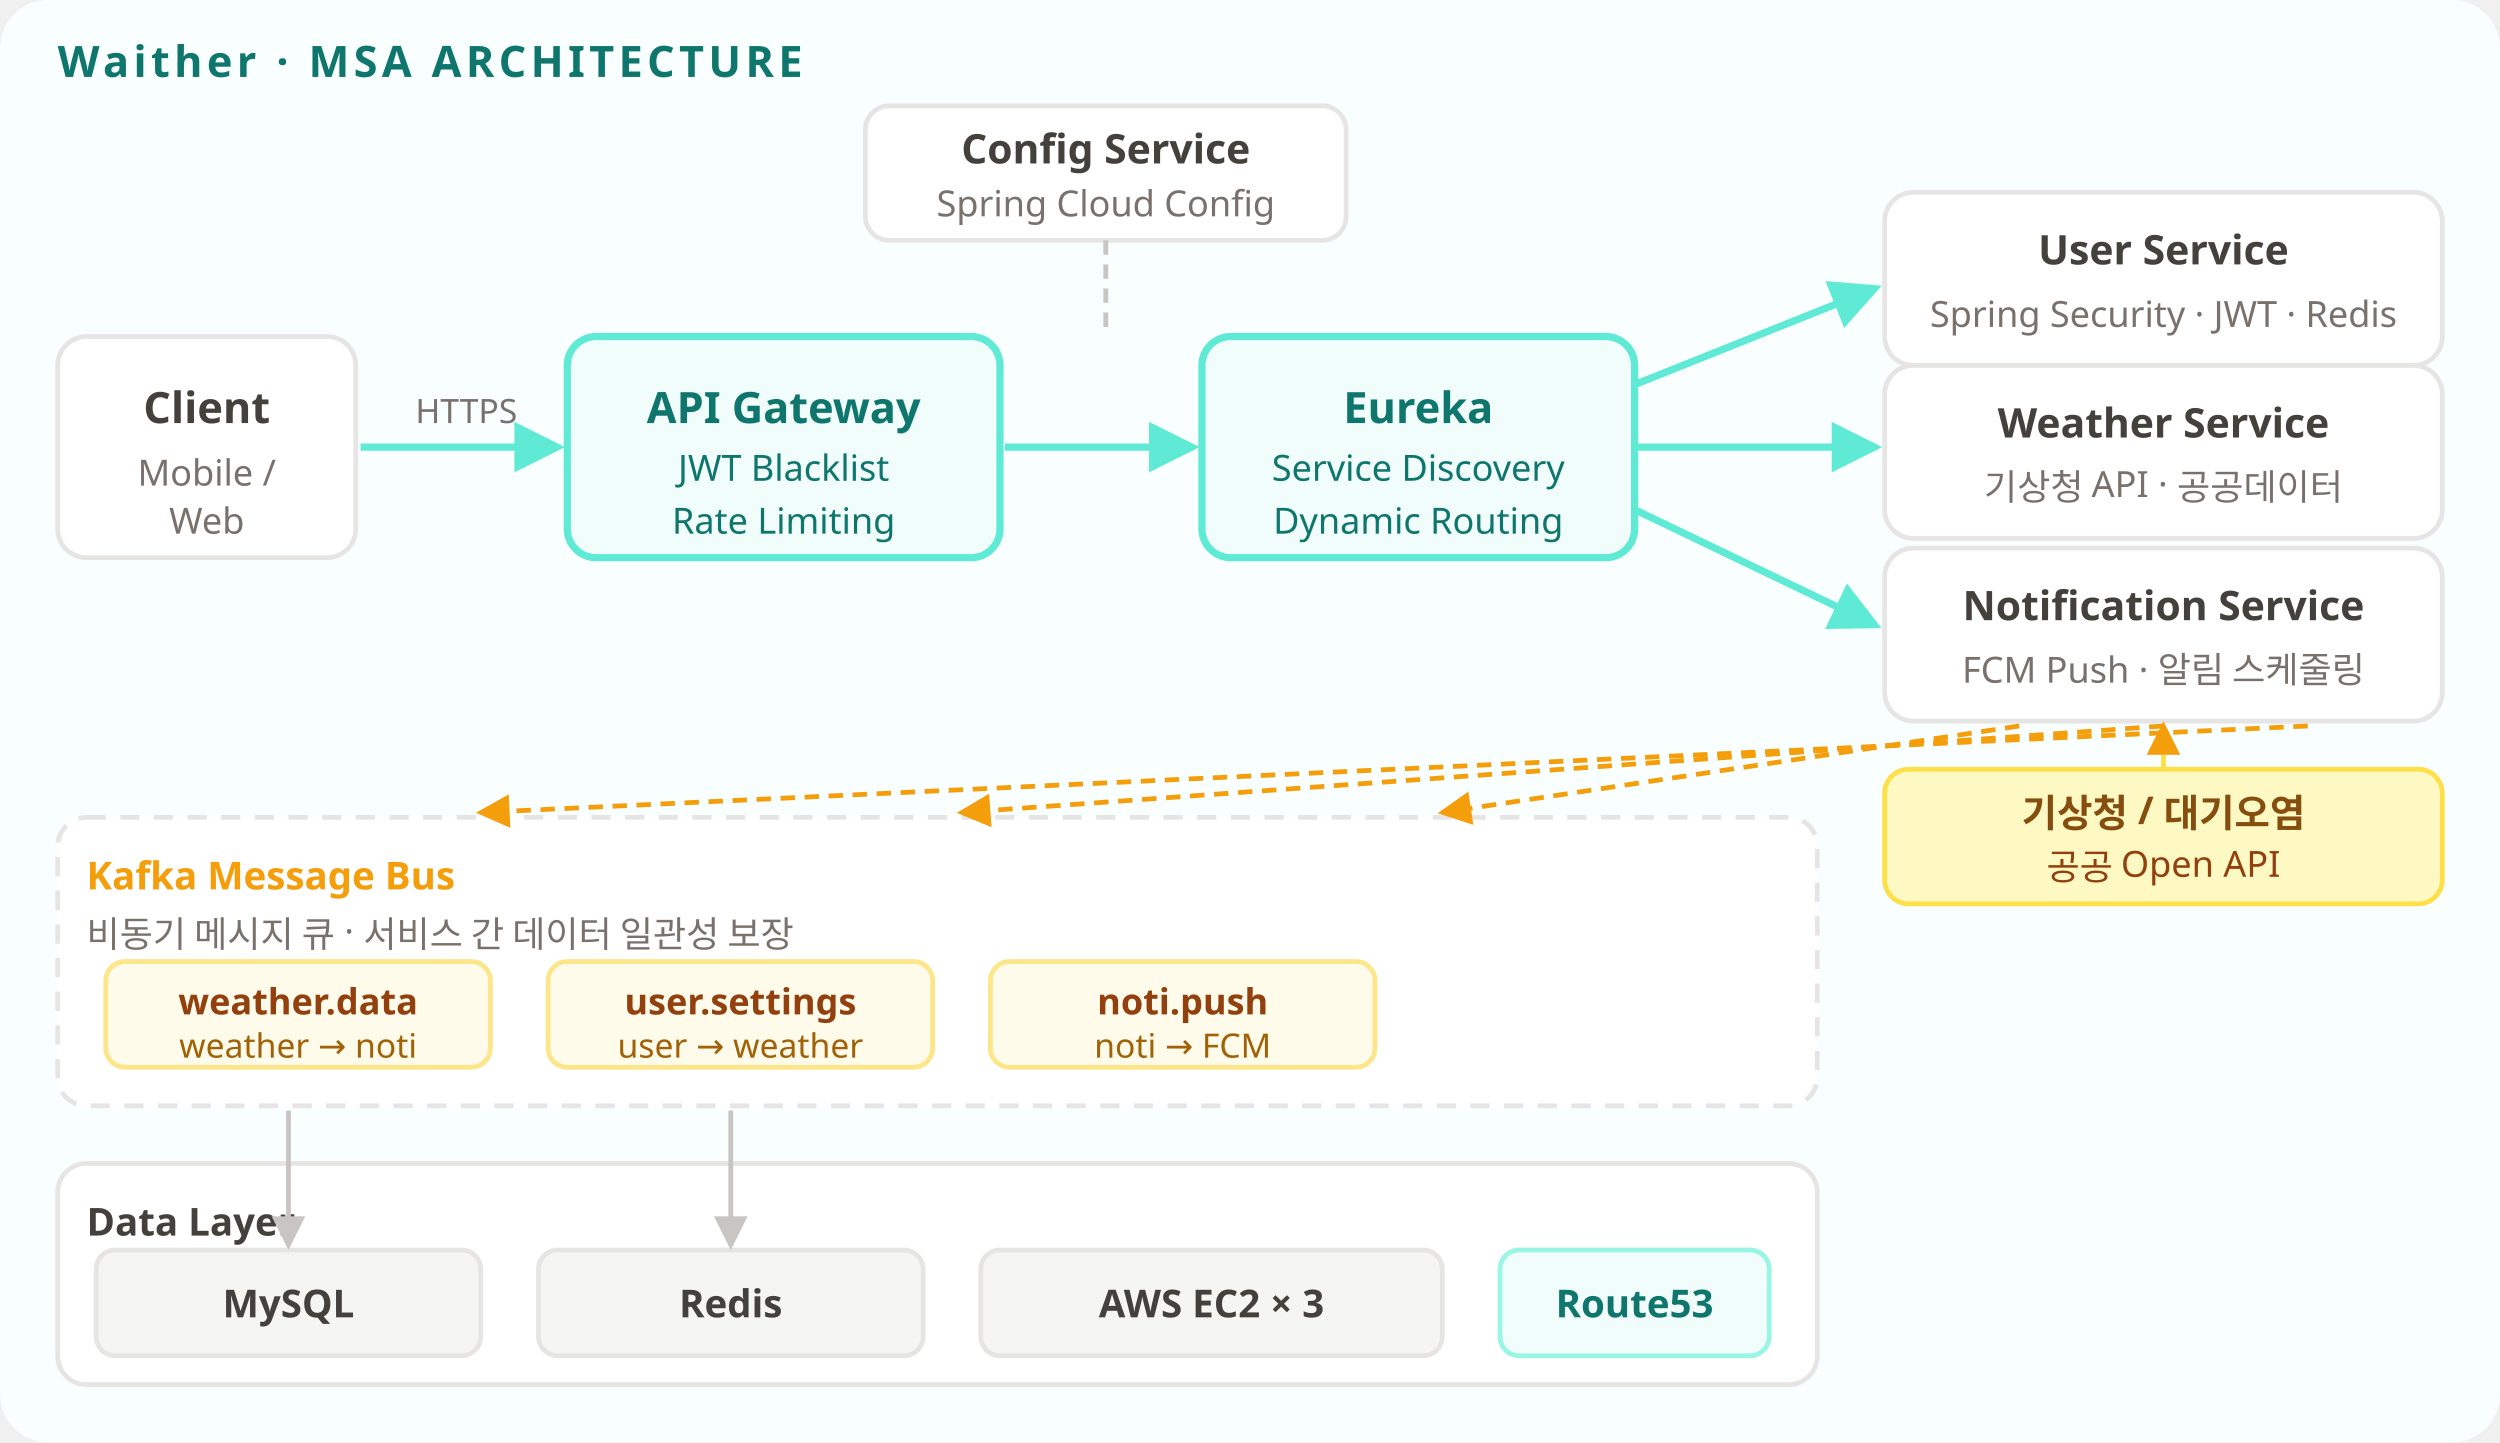
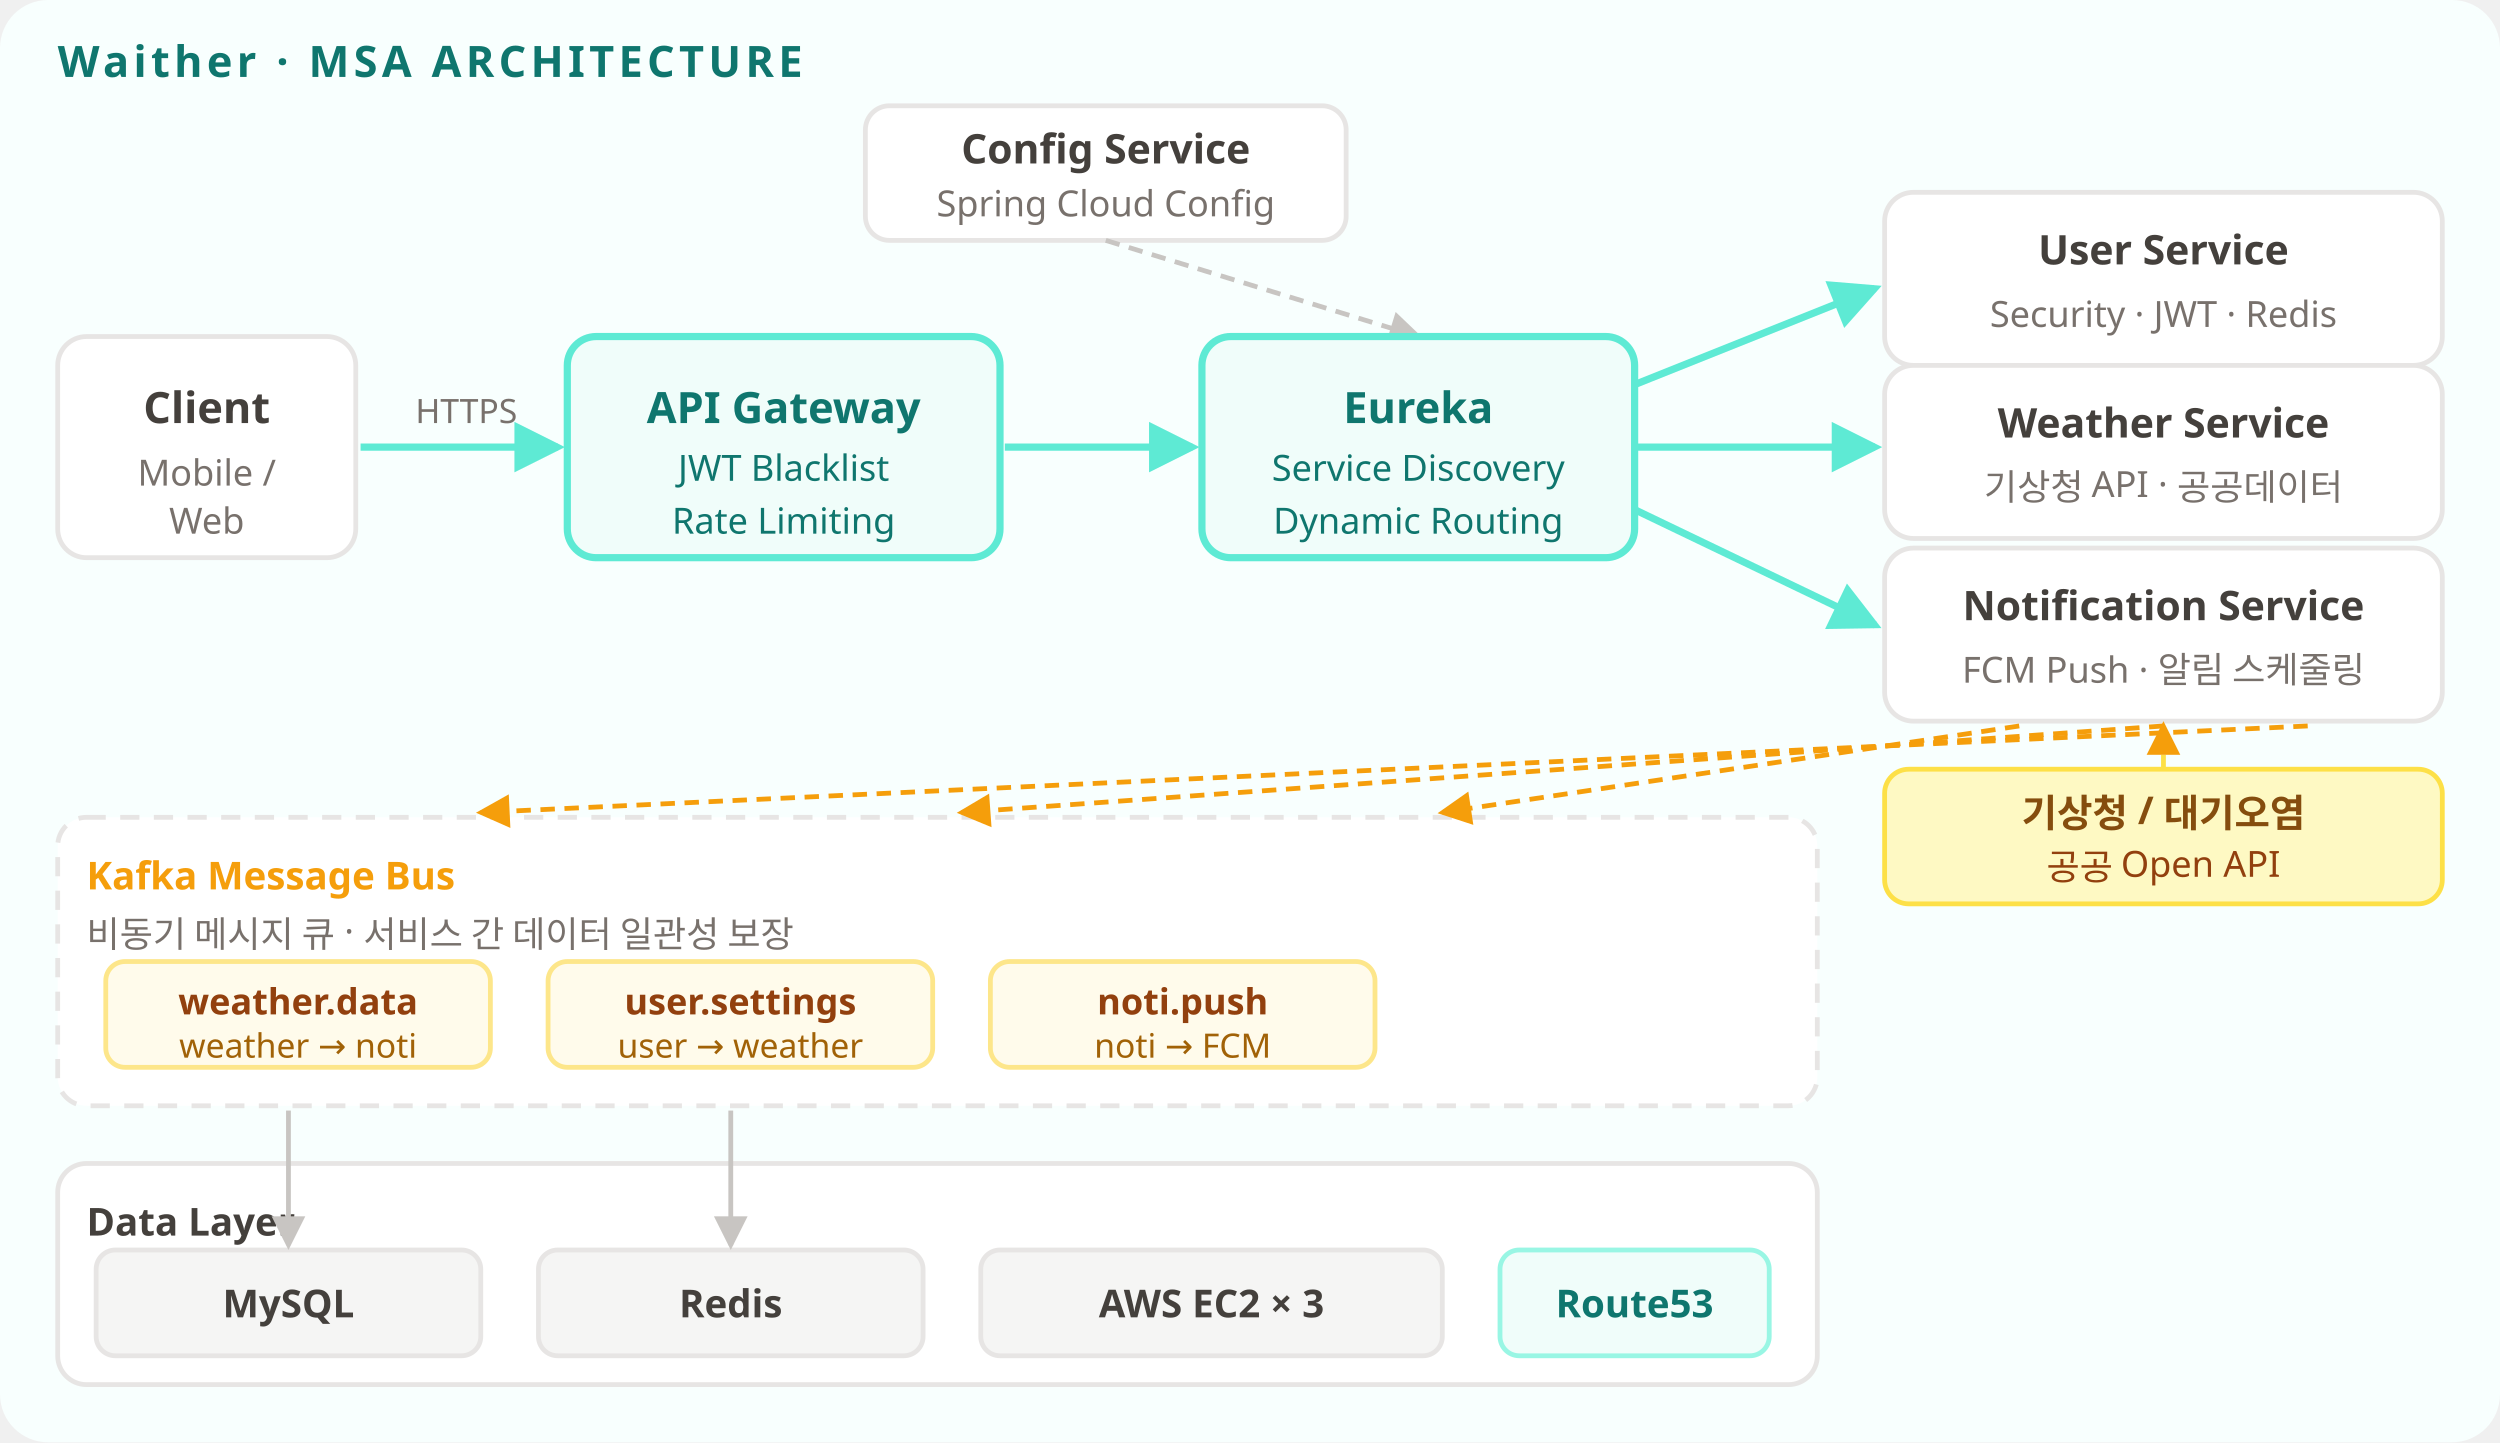
<svg xmlns="http://www.w3.org/2000/svg" viewBox="0 0 520 300" font-family="'Pretendard Variable',Pretendard,system-ui,sans-serif">
  <defs>
    <marker id="a" markerWidth="7" markerHeight="7" refX="6" refY="3.5" orient="auto">
      <path d="M0,0 L0,7 L7,3.5 z" fill="#5eead4" />
    </marker>
    <marker id="b" markerWidth="7" markerHeight="7" refX="6" refY="3.5" orient="auto">
      <path d="M0,0 L0,7 L7,3.5 z" fill="#c8c5c2" />
    </marker>
    <marker id="k" markerWidth="7" markerHeight="7" refX="6" refY="3.5" orient="auto">
      <path d="M0,0 L0,7 L7,3.5 z" fill="#f59e0b" />
    </marker>
  </defs>
  <rect width="520" height="300" fill="#f8fffe" rx="10" />
  <text x="12" y="16" font-size="9" font-weight="700" fill="#0f766e" letter-spacing=".1em">Waither · MSA ARCHITECTURE</text>
  <rect x="180" y="22" width="100" height="28" rx="5" fill="white" stroke="#e7e5e4" />
  <text x="230" y="34" text-anchor="middle" font-size="8.5" font-weight="600" fill="#44403c">Config Service</text>
  <text x="230" y="45" text-anchor="middle" font-size="7.5" fill="#78716c">Spring Cloud Config</text>
-   <line x1="230" y1="50" x2="230" y2="68" stroke="#c8c5c2" stroke-width="1" stroke-dasharray="3,2" />
+   <line x1="230" y1="50" x2="295" y2="70" stroke="#c8c5c2" stroke-width="1" stroke-dasharray="3,2" marker-end="url(#b)" />
  <rect x="12" y="70" width="62" height="46" rx="6" fill="white" stroke="#e7e5e4" />
  <text x="43" y="88" text-anchor="middle" font-size="9" font-weight="700" fill="#44403c">Client</text>
  <text x="43" y="101" text-anchor="middle" font-size="7.5" fill="#78716c">Mobile /</text>
  <text x="43" y="111" text-anchor="middle" font-size="7.5" fill="#78716c">Web</text>
  <line x1="75" y1="93" x2="116" y2="93" stroke="#5eead4" stroke-width="1.5" marker-end="url(#a)" />
  <text x="97" y="88" text-anchor="middle" font-size="7" fill="#78716c">HTTPS</text>
  <rect x="118" y="70" width="90" height="46" rx="6" fill="#f0fdfa" stroke="#5eead4" stroke-width="1.5" />
  <text x="163" y="88" text-anchor="middle" font-size="9" font-weight="700" fill="#0f766e">API Gateway</text>
  <text x="163" y="100" text-anchor="middle" font-size="7.5" fill="#0f766e">JWT Blacklist</text>
  <text x="163" y="111" text-anchor="middle" font-size="7.5" fill="#0f766e">Rate Limiting</text>
  <line x1="209" y1="93" x2="248" y2="93" stroke="#5eead4" stroke-width="1.5" marker-end="url(#a)" />
  <rect x="250" y="70" width="90" height="46" rx="6" fill="#f0fdfa" stroke="#5eead4" stroke-width="1.5" />
  <text x="295" y="88" text-anchor="middle" font-size="9" font-weight="700" fill="#0f766e">Eureka</text>
  <text x="295" y="100" text-anchor="middle" font-size="7.5" fill="#0f766e">Service Discovery</text>
  <text x="295" y="111" text-anchor="middle" font-size="7.5" fill="#0f766e">Dynamic Routing</text>
  <line x1="340" y1="80" x2="390" y2="60" stroke="#5eead4" stroke-width="1.5" marker-end="url(#a)" />
  <line x1="340" y1="93" x2="390" y2="93" stroke="#5eead4" stroke-width="1.5" marker-end="url(#a)" />
  <line x1="340" y1="106" x2="390" y2="130" stroke="#5eead4" stroke-width="1.5" marker-end="url(#a)" />
  <rect x="392" y="40" width="116" height="36" rx="6" fill="white" stroke="#e7e5e4" />
  <text x="450" y="55" text-anchor="middle" font-size="8.5" font-weight="600" fill="#44403c">User Service</text>
-   <text x="450" y="68" text-anchor="middle" font-size="7.5" fill="#78716c">Spring Security · JWT · Redis</text>
+   <text x="450" y="68" text-anchor="middle" font-size="7.5" fill="#78716c">Security · JWT · Redis</text>
  <rect x="392" y="76" width="116" height="36" rx="6" fill="white" stroke="#e7e5e4" />
  <text x="450" y="91" text-anchor="middle" font-size="8.5" font-weight="600" fill="#44403c">Weather Service</text>
  <text x="450" y="104" text-anchor="middle" font-size="7.5" fill="#78716c">기상청 API · 공공데이터</text>
  <rect x="392" y="114" width="116" height="36" rx="6" fill="white" stroke="#e7e5e4" />
  <text x="450" y="129" text-anchor="middle" font-size="8.5" font-weight="600" fill="#44403c">Notification Service</text>
  <text x="450" y="142" text-anchor="middle" font-size="7.5" fill="#78716c">FCM Push · 알림 스케줄링</text>
  <rect x="392" y="160" width="116" height="28" rx="5" fill="#fef9c3" stroke="#fde047" stroke-width="1" />
  <text x="450" y="172" text-anchor="middle" font-size="8" font-weight="600" fill="#854d0e">기상청 / 대기오염</text>
  <text x="450" y="183" text-anchor="middle" font-size="7.5" fill="#92400e">공공 Open API</text>
  <line x1="450" y1="160" x2="450" y2="151" stroke="#fde047" stroke-width="1" stroke-dasharray="3,2" marker-end="url(#k)" />
  <rect x="12" y="170" width="366" height="60" rx="6" fill="white" stroke="#e7e5e4" stroke-dasharray="4,3" />
  <text x="18" y="185" font-size="8" font-weight="700" fill="#f59e0b">Kafka Message Bus</text>
  <text x="18" y="197" font-size="7.5" fill="#78716c">비동기 메시지 큐 · 서비스 간 데이터 일관성 보장</text>
  <rect x="22" y="200" width="80" height="22" rx="4" fill="#fffbeb" stroke="#fde68a" />
  <text x="62" y="211" text-anchor="middle" font-size="7.5" font-weight="600" fill="#92400e">weather.data</text>
  <text x="62" y="220" text-anchor="middle" font-size="7" fill="#a16207">weather → noti</text>
  <rect x="114" y="200" width="80" height="22" rx="4" fill="#fffbeb" stroke="#fde68a" />
  <text x="154" y="211" text-anchor="middle" font-size="7.5" font-weight="600" fill="#92400e">user.settings</text>
  <text x="154" y="220" text-anchor="middle" font-size="7" fill="#a16207">user → weather</text>
  <rect x="206" y="200" width="80" height="22" rx="4" fill="#fffbeb" stroke="#fde68a" />
  <text x="246" y="211" text-anchor="middle" font-size="7.5" font-weight="600" fill="#92400e">noti.push</text>
  <text x="246" y="220" text-anchor="middle" font-size="7" fill="#a16207">noti → FCM</text>
  <line x1="420" y1="151" x2="300" y2="169" stroke="#f59e0b" stroke-width="1" stroke-dasharray="3,2" marker-end="url(#k)" />
  <line x1="450" y1="151" x2="200" y2="169" stroke="#f59e0b" stroke-width="1" stroke-dasharray="3,2" marker-end="url(#k)" />
  <line x1="480" y1="151" x2="100" y2="169" stroke="#f59e0b" stroke-width="1" stroke-dasharray="3,2" marker-end="url(#k)" />
  <rect x="12" y="242" width="366" height="46" rx="6" fill="white" stroke="#e7e5e4" />
  <text x="18" y="257" font-size="8" font-weight="700" fill="#44403c">Data Layer</text>
  <rect x="20" y="260" width="80" height="22" rx="4" fill="#f5f5f4" stroke="#e7e5e4" />
  <text x="60" y="274" text-anchor="middle" font-size="8" font-weight="600" fill="#44403c">MySQL</text>
  <rect x="112" y="260" width="80" height="22" rx="4" fill="#f5f5f4" stroke="#e7e5e4" />
  <text x="152" y="274" text-anchor="middle" font-size="8" font-weight="600" fill="#44403c">Redis</text>
  <rect x="204" y="260" width="96" height="22" rx="4" fill="#f5f5f4" stroke="#e7e5e4" />
  <text x="252" y="274" text-anchor="middle" font-size="8" font-weight="600" fill="#44403c">AWS EC2 × 3</text>
  <rect x="312" y="260" width="56" height="22" rx="4" fill="#f0fdfa" stroke="#99f6e4" />
  <text x="340" y="274" text-anchor="middle" font-size="8" font-weight="600" fill="#0f766e">Route53</text>
  <line x1="60" y1="231" x2="60" y2="259" stroke="#c8c5c2" stroke-width="1" marker-end="url(#b)" />
  <line x1="152" y1="231" x2="152" y2="259" stroke="#c8c5c2" stroke-width="1" marker-end="url(#b)" />
</svg>
